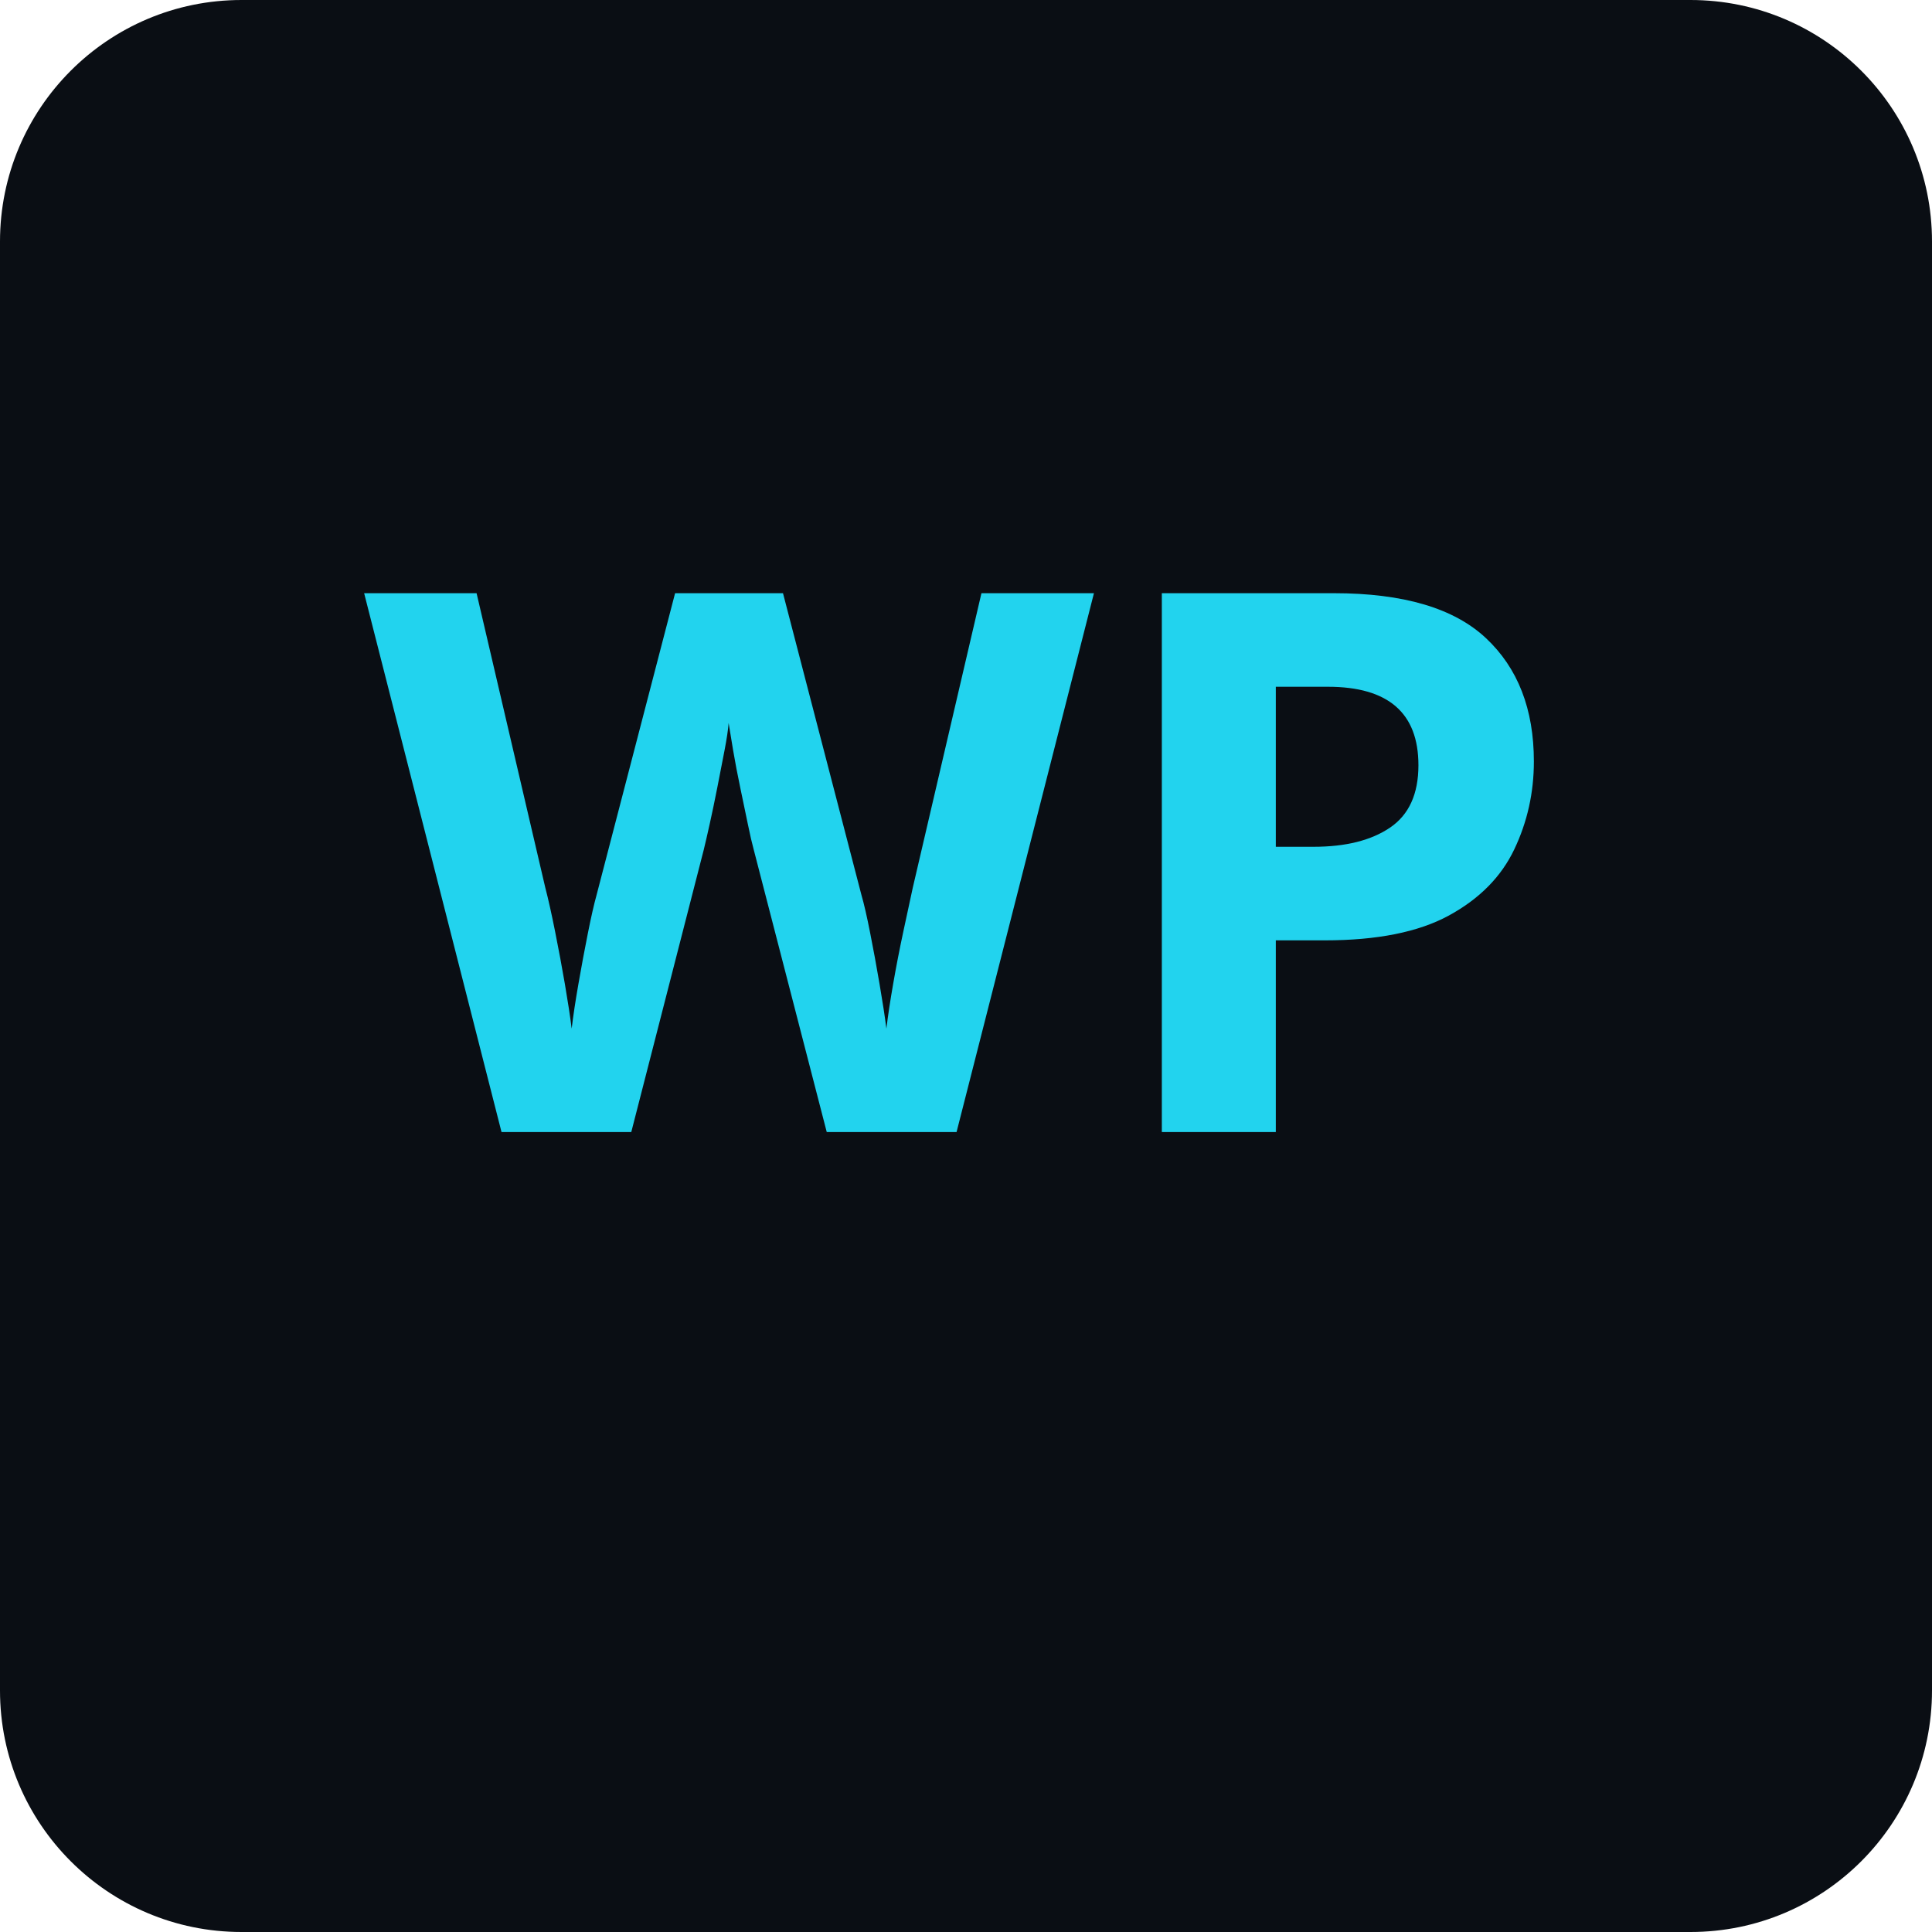
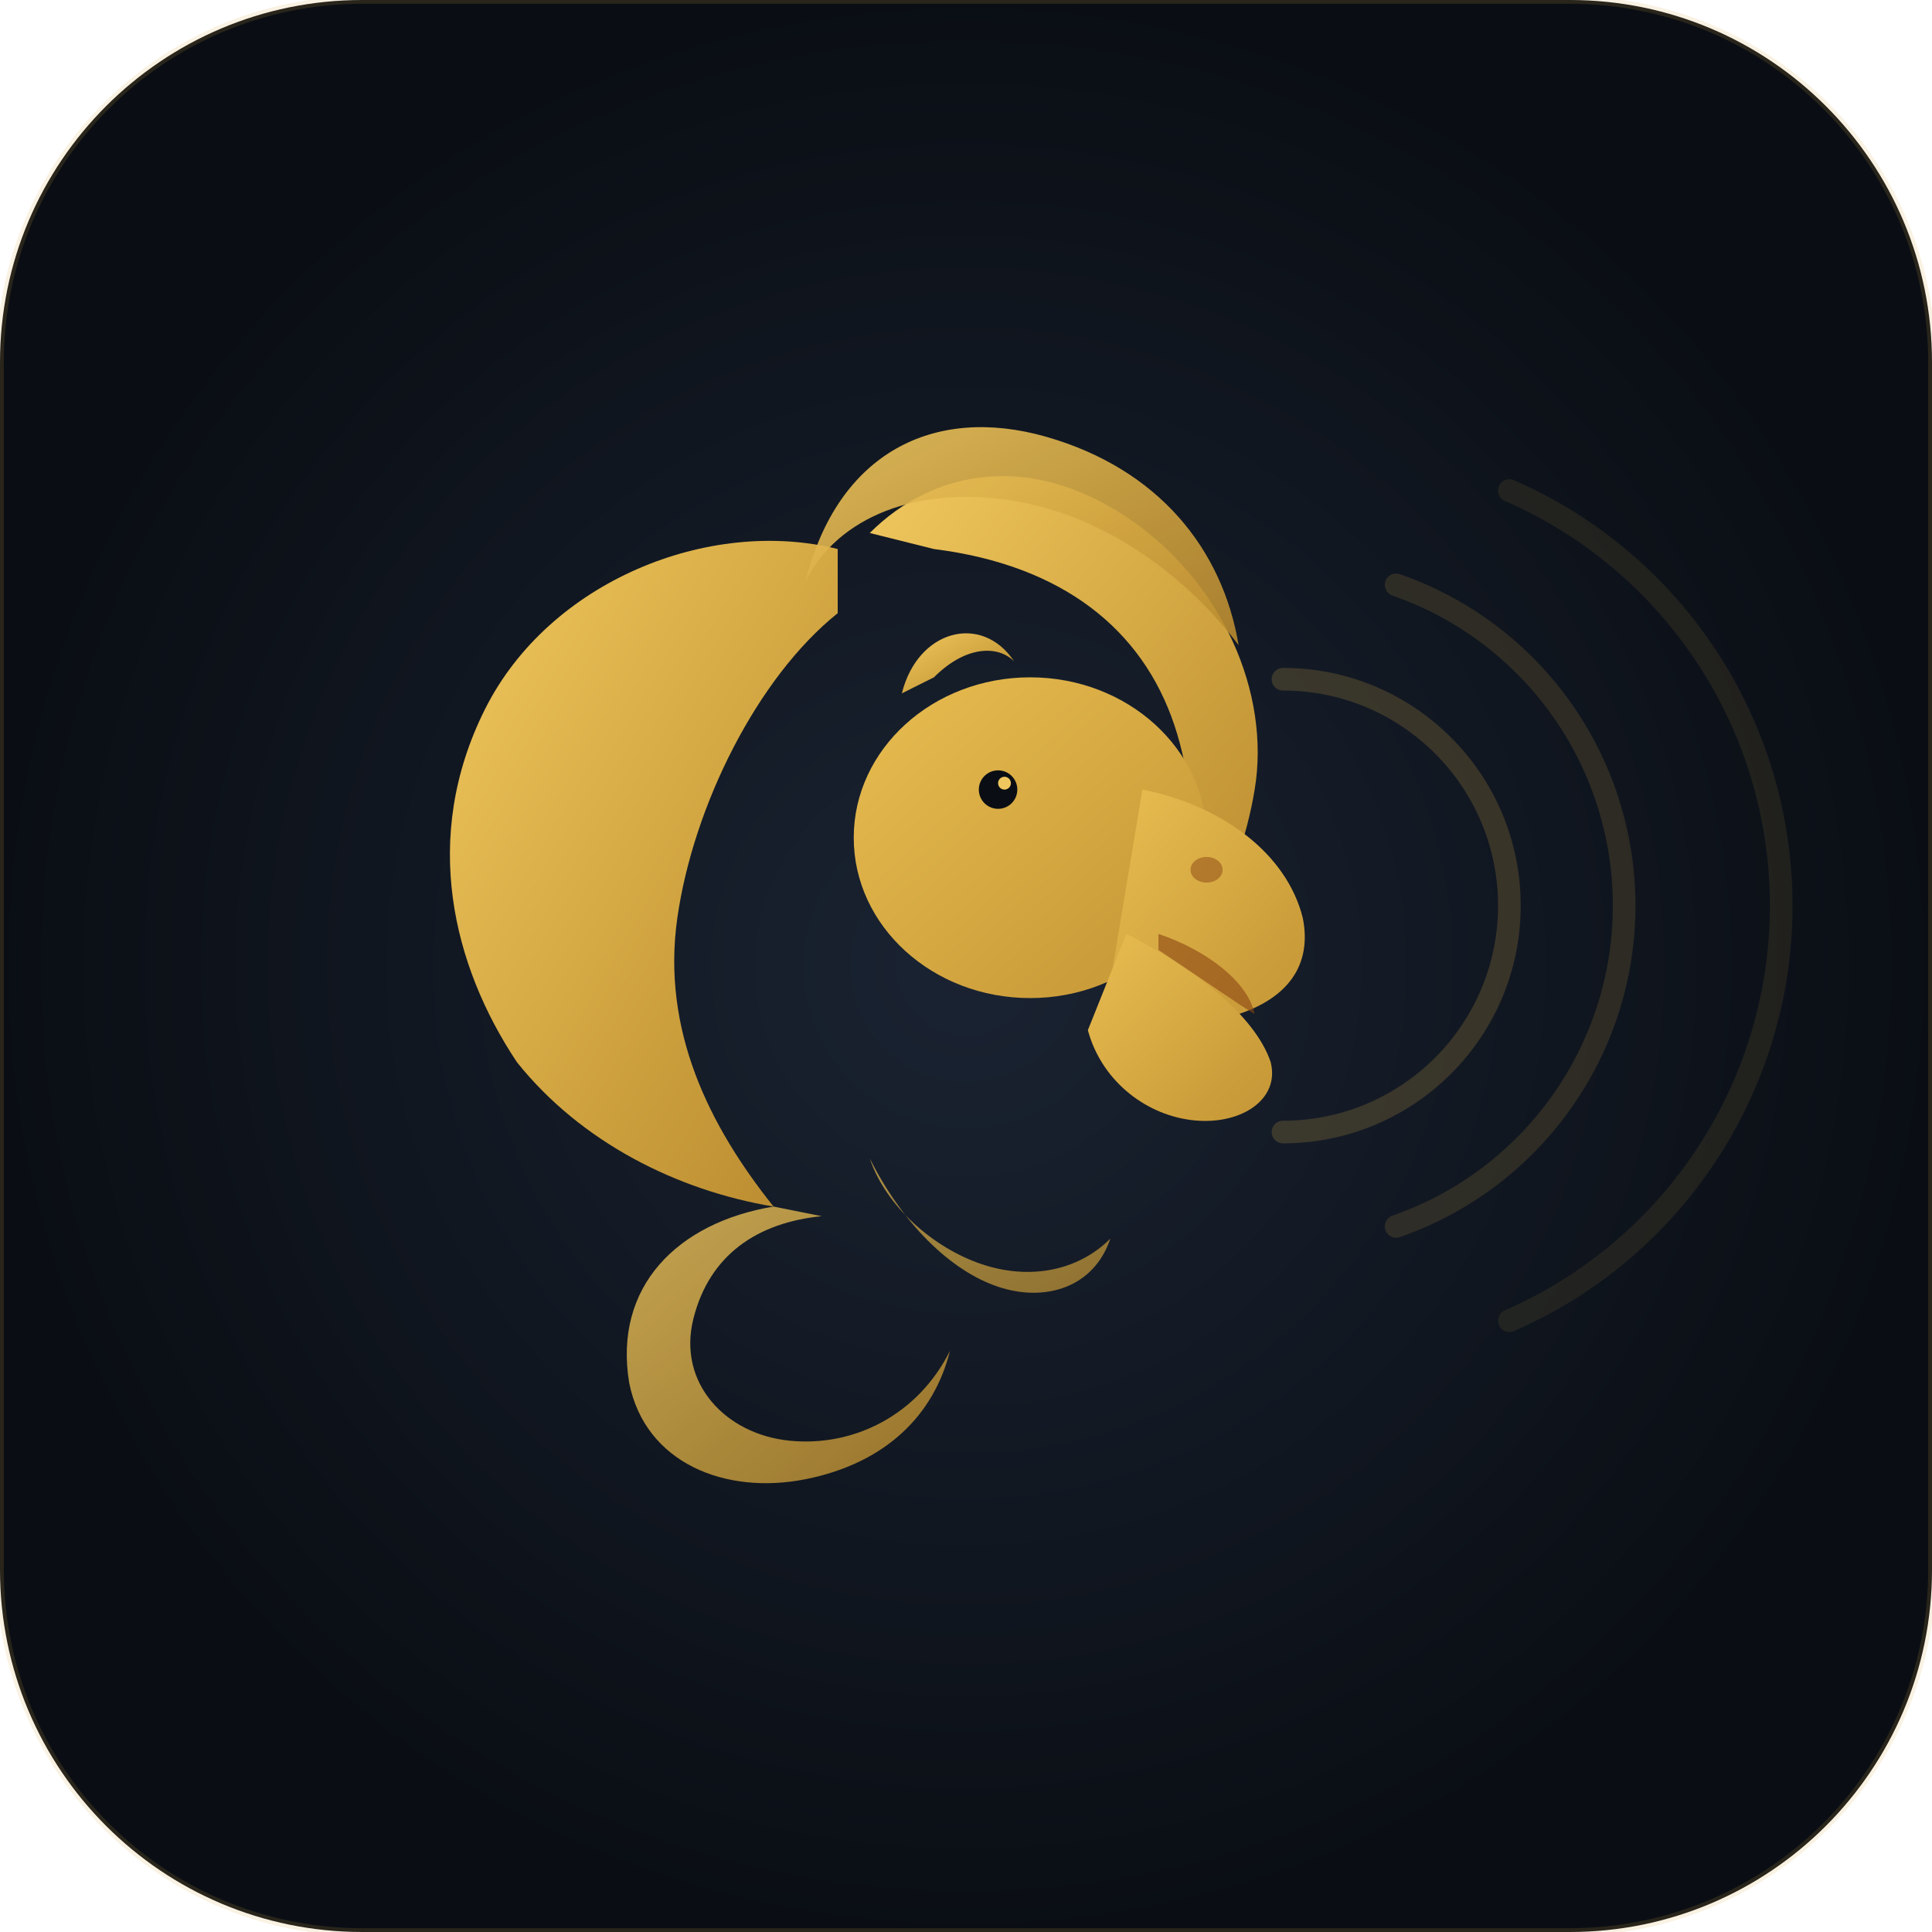
<svg xmlns="http://www.w3.org/2000/svg" viewBox="0 0 512 512">
-   <rect width="512" height="512" rx="64" fill="#0a0e14" />
-   <text x="256" y="300" text-anchor="middle" fill="#22d3ee" font-family="system-ui" font-size="200" font-weight="bold">WP</text>
+   <defs>
+     <linearGradient id="maneGold" x1="0%" y1="0%" x2="100%" y2="100%">
+       <stop offset="0%" stop-color="#F0C75E" />
+       <stop offset="50%" stop-color="#D4A843" />
+       <stop offset="100%" stop-color="#B8892E" />
+     </linearGradient>
+     <linearGradient id="bodyGold" x1="0%" y1="0%" x2="100%" y2="100%">
+       <stop offset="0%" stop-color="#E8BD50" />
+       <stop offset="100%" stop-color="#C49535" />
+     </linearGradient>
+     <radialGradient id="bgGlow" cx="50%" cy="50%" r="50%">
+       <stop offset="0%" stop-color="#1a2332" />
+       <stop offset="100%" stop-color="#0a0e14" />
+     </radialGradient>
+   </defs>
+   <rect width="512" height="512" rx="96" fill="url(#bgGlow)" />
+   <g opacity="0.5" fill="none" stroke="#D4A843" stroke-width="6" stroke-linecap="round">
+     <path d="M340,180 A60,60 0 0,1 340,300" opacity="0.4" />
+     <path d="M370,155 A90,90 0 0,1 370,325" opacity="0.3" />
+     <path d="M400,130 A120,120 0 0,1 400,350" opacity="0.2" />
+   </g>
+   <g transform="translate(256,256) scale(0.85)" fill="url(#bodyGold)">
+     <path d="M-40,-130 C-80,-140 -130,-120 -150,-80 C-170,-40 -160,0 -140,30 C-120,55 -90,70 -60,75 C-80,50 -95,20 -90,-15 C-85,-50 -65,-90 -40,-110 Z" fill="url(#maneGold)" />
+     <path d="M-30,-135 C-10,-155 20,-160 50,-140 C80,-120 95,-85 90,-55 C85,-25 70,0 50,15 C70,-10 75,-45 65,-75 C55,-105 30,-125 -10,-130 Z" fill="url(#maneGold)" />
+     <path d="M-50,-120 C-40,-160 -10,-175 25,-165 C60,-155 80,-130 85,-100 C70,-120 45,-140 15,-145 C-15,-150 -40,-140 -50,-120 Z" fill="url(#maneGold)" opacity="0.9" />
+     <ellipse cx="20" cy="-40" rx="55" ry="50" fill="url(#bodyGold)" />
+     <path d="M55,-55 C80,-50 100,-35 105,-15 C108,0 100,10 85,15 C70,20 55,15 45,5 Z" fill="url(#bodyGold)" />
+     <path d="M50,-10 C70,0 90,15 95,30 C98,42 85,50 70,48 C55,46 42,35 38,20 Z" fill="url(#bodyGold)" />
+     <path d="M60,-10 C75,-5 88,5 90,15 C85,12 75,5 60,-5 Z" fill="#8B4513" opacity="0.6" />
+     <circle cx="10" cy="-55" r="6" fill="#0a0e14" />
+     <circle cx="12" cy="-57" r="2" fill="#F0C75E" />
+     <ellipse cx="75" cy="-30" rx="5" ry="4" fill="#8B4513" opacity="0.5" />
+     <path d="M-60,75 C-90,80 -110,100 -105,130 C-100,155 -75,165 -50,160 C-25,155 -10,140 -5,120 C-15,140 -35,150 -55,148 C-75,146 -90,130 -85,110 C-80,90 -65,80 -45,78 Z" fill="url(#maneGold)" opacity="0.8" />
+     <path d="M-30,60 C-20,80 -5,95 10,100 C25,105 40,100 45,85 C35,95 20,98 5,93 C-10,88 -25,75 -30,60 Z" fill="url(#bodyGold)" opacity="0.7" />
+     <path d="M-20,-85 C-15,-105 5,-110 15,-95 C10,-100 0,-100 -10,-90 Z" fill="url(#maneGold)" />
+   </g>
+   <rect width="512" height="512" rx="96" fill="none" stroke="#D4A843" stroke-width="2" opacity="0.15" />
</svg>
